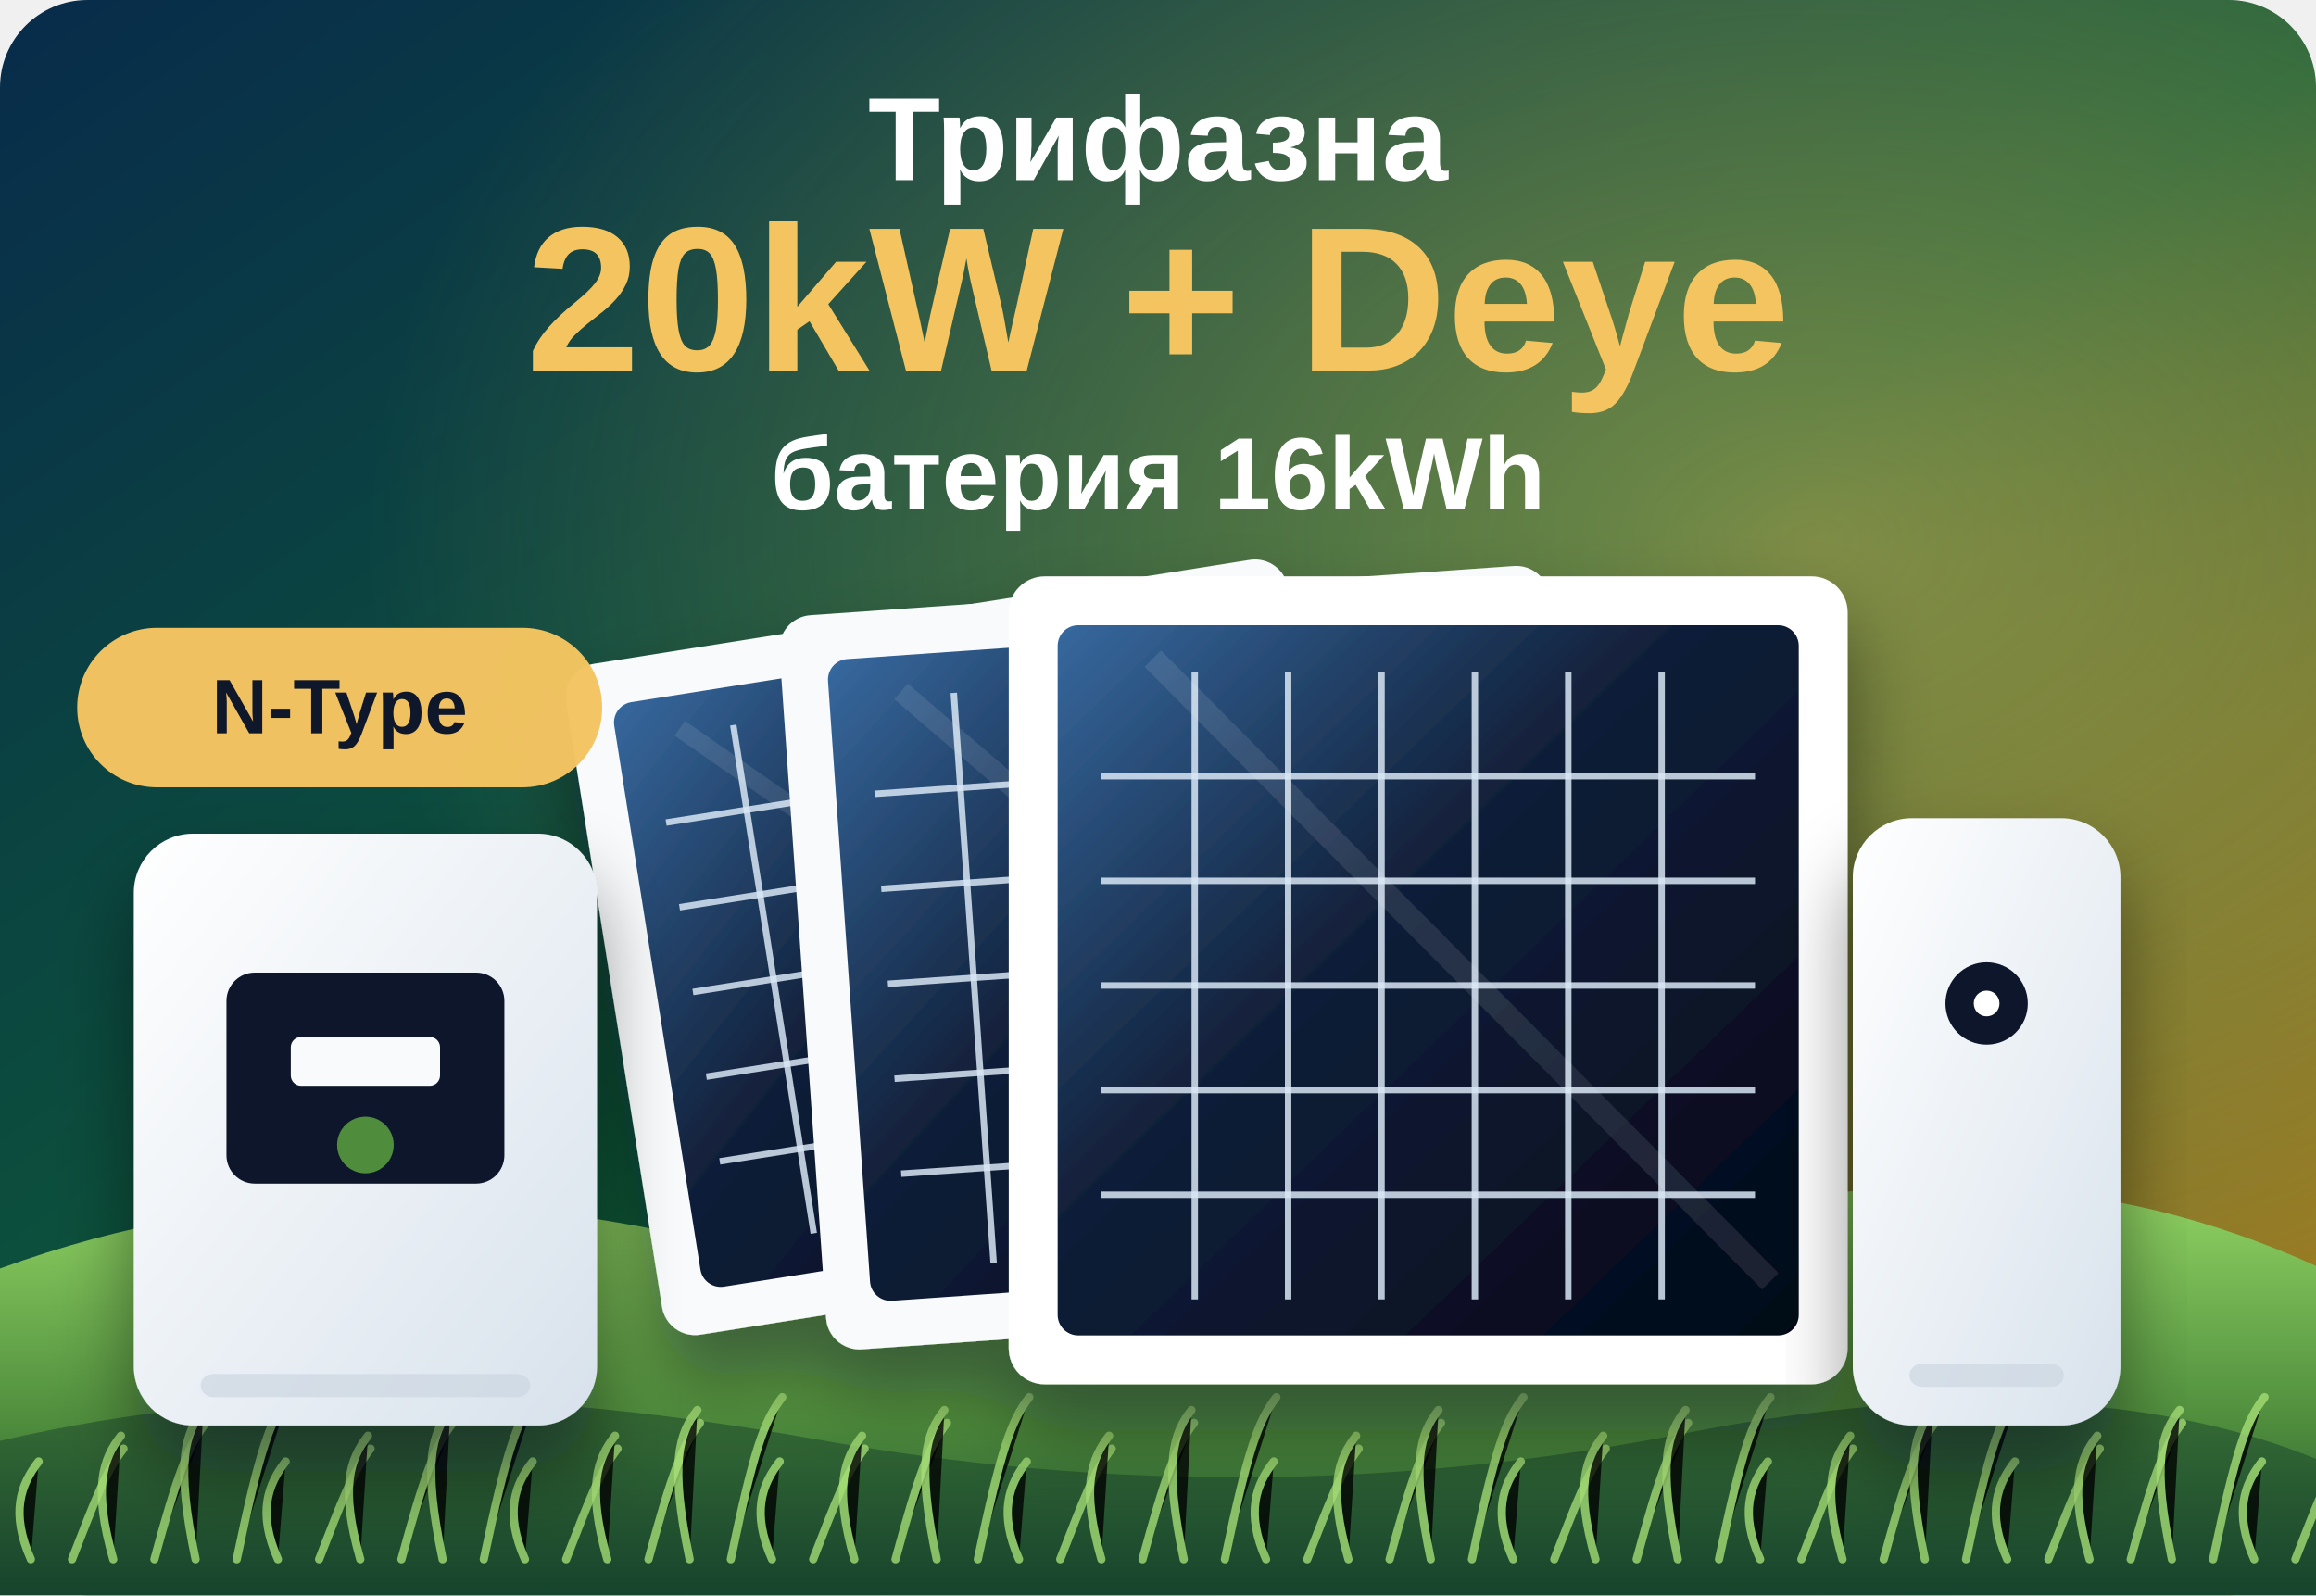
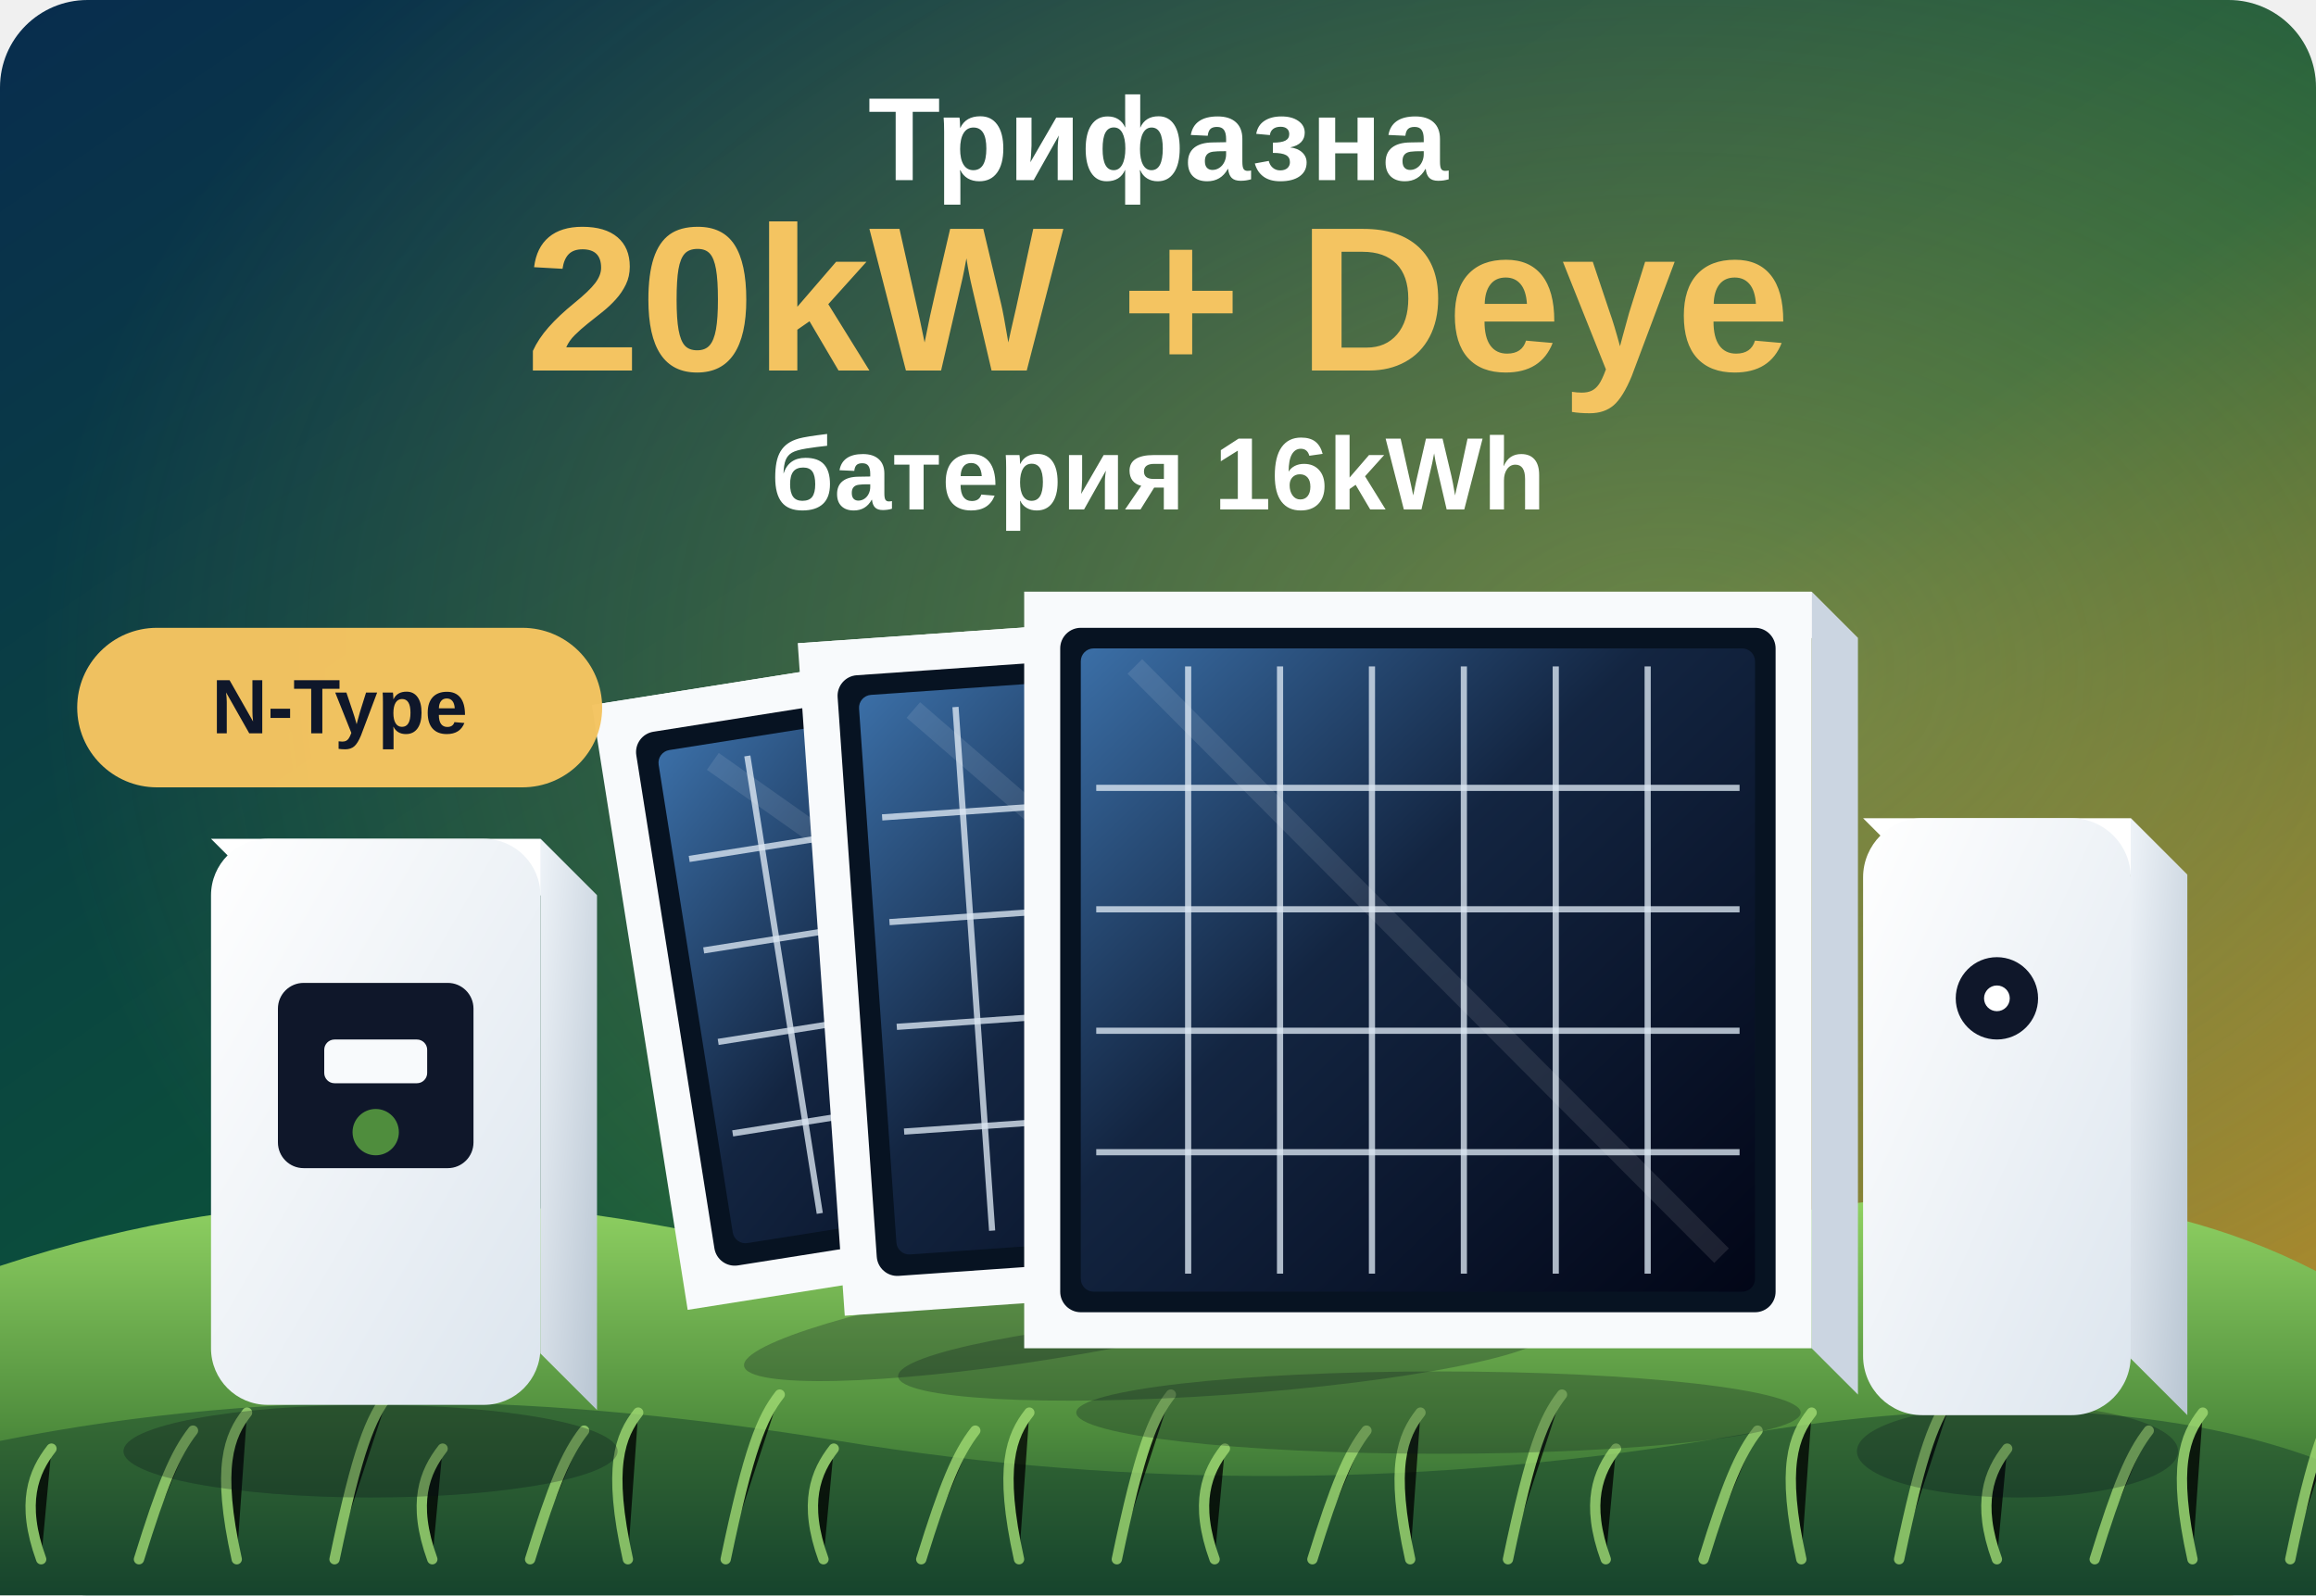
<svg xmlns="http://www.w3.org/2000/svg" width="900" height="620" viewBox="0 0 900 620" role="img" aria-label="Трифазна 20kW Deye 16kWh">
  <defs>
-     <linearGradient id="sky" x1="0" y1="0" x2="1" y2="1">
-       <stop offset="0" stop-color="#082B4B" />
-       <stop offset=".52" stop-color="#0D5A38" />
-       <stop offset="1" stop-color="#B47B18" />
+     <linearGradient id="bg" x1="0" y1="0" x2="1" y2="1">
+       <stop offset="0" stop-color="#082C4E" />
+       <stop offset=".55" stop-color="#0C5836" />
+       <stop offset="1" stop-color="#C38A22" />
    </linearGradient>
-     <radialGradient id="goldGlow" cx=".78" cy=".34" r=".62">
-       <stop offset="0" stop-color="#F7C75B" stop-opacity=".45" />
-       <stop offset="1" stop-color="#F7C75B" stop-opacity="0" />
+     <radialGradient id="warm" cx=".72" cy=".42" r=".7">
+       <stop offset="0" stop-color="#F5C45E" stop-opacity=".42" />
+       <stop offset="1" stop-color="#F5C45E" stop-opacity="0" />
    </radialGradient>
-     <linearGradient id="glass" x1="0" y1="0" x2="1" y2="1">
-       <stop offset="0" stop-color="#37699F" />
-       <stop offset=".42" stop-color="#111F38" />
+     <linearGradient id="panelGlass" x1="0" y1="0" x2="1" y2="1">
+       <stop offset="0" stop-color="#3B6FA7" />
+       <stop offset=".42" stop-color="#132541" />
      <stop offset="1" stop-color="#020617" />
    </linearGradient>
-     <linearGradient id="device" x1="0" y1="0" x2="1" y2="1">
+     <linearGradient id="deviceFront" x1="0" y1="0" x2="1" y2="1">
      <stop offset="0" stop-color="#FFFFFF" />
-       <stop offset="1" stop-color="#D8E2EC" />
+       <stop offset="1" stop-color="#DCE5EE" />
+     </linearGradient>
+     <linearGradient id="deviceSide" x1="0" y1="0" x2="1" y2="1">
+       <stop offset="0" stop-color="#EEF3F8" />
+       <stop offset="1" stop-color="#B8C5D2" />
    </linearGradient>
    <linearGradient id="grass" x1="0" y1="0" x2="0" y2="1">
      <stop offset="0" stop-color="#91D363" />
      <stop offset=".58" stop-color="#4F8D3D" />
      <stop offset="1" stop-color="#17482F" />
    </linearGradient>
-     <filter id="shadow" x="-25%" y="-25%" width="150%" height="160%">
-       <feDropShadow dx="0" dy="18" stdDeviation="15" flood-color="#020617" flood-opacity=".45" />
-     </filter>
  </defs>
-   <rect width="900" height="620" rx="34" fill="url(#sky)" />
-   <rect width="900" height="620" rx="34" fill="url(#goldGlow)" />
-   <path class="offer-grass" d="M0 493c96 -35 190 -33 300 -5 125 31 219 28 333 -7 100 -31 188 -25 267 11v128H0z" fill="url(#grass)" />
-   <path class="offer-grass" d="M0 560c103 -24 208 -20 315 -1 116 21 228 20 340 -2 102 -20 184 -15 245 10v53H0z" fill="#143F2A" opacity=".48" />
-   <path d="M12 606c-8 -18 -4 -29 3 -38" stroke="#A6DF76" stroke-width="3.2" stroke-linecap="round" opacity=".78" />
-   <path d="M28 606c9 -23 13 -34 20 -43" stroke="#A6DF76" stroke-width="3.2" stroke-linecap="round" opacity=".78" />
-   <path d="M44 606c-8 -28 -4 -39 3 -48" stroke="#A6DF76" stroke-width="3.2" stroke-linecap="round" opacity=".78" />
-   <path d="M60 606c9 -33 13 -44 20 -53" stroke="#A6DF76" stroke-width="3.2" stroke-linecap="round" opacity=".78" />
-   <path d="M76 606c-8 -38 -4 -49 3 -58" stroke="#A6DF76" stroke-width="3.2" stroke-linecap="round" opacity=".78" />
-   <path d="M92 606c9 -43 13 -54 20 -63" stroke="#A6DF76" stroke-width="3.2" stroke-linecap="round" opacity=".78" />
-   <path d="M108 606c-8 -18 -4 -29 3 -38" stroke="#A6DF76" stroke-width="3.2" stroke-linecap="round" opacity=".78" />
-   <path d="M124 606c9 -23 13 -34 20 -43" stroke="#A6DF76" stroke-width="3.2" stroke-linecap="round" opacity=".78" />
-   <path d="M140 606c-8 -28 -4 -39 3 -48" stroke="#A6DF76" stroke-width="3.2" stroke-linecap="round" opacity=".78" />
-   <path d="M156 606c9 -33 13 -44 20 -53" stroke="#A6DF76" stroke-width="3.2" stroke-linecap="round" opacity=".78" />
-   <path d="M172 606c-8 -38 -4 -49 3 -58" stroke="#A6DF76" stroke-width="3.2" stroke-linecap="round" opacity=".78" />
-   <path d="M188 606c9 -43 13 -54 20 -63" stroke="#A6DF76" stroke-width="3.2" stroke-linecap="round" opacity=".78" />
-   <path d="M204 606c-8 -18 -4 -29 3 -38" stroke="#A6DF76" stroke-width="3.2" stroke-linecap="round" opacity=".78" />
-   <path d="M220 606c9 -23 13 -34 20 -43" stroke="#A6DF76" stroke-width="3.2" stroke-linecap="round" opacity=".78" />
-   <path d="M236 606c-8 -28 -4 -39 3 -48" stroke="#A6DF76" stroke-width="3.2" stroke-linecap="round" opacity=".78" />
-   <path d="M252 606c9 -33 13 -44 20 -53" stroke="#A6DF76" stroke-width="3.2" stroke-linecap="round" opacity=".78" />
-   <path d="M268 606c-8 -38 -4 -49 3 -58" stroke="#A6DF76" stroke-width="3.2" stroke-linecap="round" opacity=".78" />
-   <path d="M284 606c9 -43 13 -54 20 -63" stroke="#A6DF76" stroke-width="3.2" stroke-linecap="round" opacity=".78" />
-   <path d="M300 606c-8 -18 -4 -29 3 -38" stroke="#A6DF76" stroke-width="3.2" stroke-linecap="round" opacity=".78" />
-   <path d="M316 606c9 -23 13 -34 20 -43" stroke="#A6DF76" stroke-width="3.2" stroke-linecap="round" opacity=".78" />
-   <path d="M332 606c-8 -28 -4 -39 3 -48" stroke="#A6DF76" stroke-width="3.2" stroke-linecap="round" opacity=".78" />
-   <path d="M348 606c9 -33 13 -44 20 -53" stroke="#A6DF76" stroke-width="3.2" stroke-linecap="round" opacity=".78" />
-   <path d="M364 606c-8 -38 -4 -49 3 -58" stroke="#A6DF76" stroke-width="3.2" stroke-linecap="round" opacity=".78" />
-   <path d="M380 606c9 -43 13 -54 20 -63" stroke="#A6DF76" stroke-width="3.2" stroke-linecap="round" opacity=".78" />
-   <path d="M396 606c-8 -18 -4 -29 3 -38" stroke="#A6DF76" stroke-width="3.2" stroke-linecap="round" opacity=".78" />
-   <path d="M412 606c9 -23 13 -34 20 -43" stroke="#A6DF76" stroke-width="3.2" stroke-linecap="round" opacity=".78" />
-   <path d="M428 606c-8 -28 -4 -39 3 -48" stroke="#A6DF76" stroke-width="3.2" stroke-linecap="round" opacity=".78" />
-   <path d="M444 606c9 -33 13 -44 20 -53" stroke="#A6DF76" stroke-width="3.2" stroke-linecap="round" opacity=".78" />
-   <path d="M460 606c-8 -38 -4 -49 3 -58" stroke="#A6DF76" stroke-width="3.2" stroke-linecap="round" opacity=".78" />
-   <path d="M476 606c9 -43 13 -54 20 -63" stroke="#A6DF76" stroke-width="3.2" stroke-linecap="round" opacity=".78" />
-   <path d="M492 606c-8 -18 -4 -29 3 -38" stroke="#A6DF76" stroke-width="3.2" stroke-linecap="round" opacity=".78" />
-   <path d="M508 606c9 -23 13 -34 20 -43" stroke="#A6DF76" stroke-width="3.2" stroke-linecap="round" opacity=".78" />
-   <path d="M524 606c-8 -28 -4 -39 3 -48" stroke="#A6DF76" stroke-width="3.2" stroke-linecap="round" opacity=".78" />
-   <path d="M540 606c9 -33 13 -44 20 -53" stroke="#A6DF76" stroke-width="3.2" stroke-linecap="round" opacity=".78" />
-   <path d="M556 606c-8 -38 -4 -49 3 -58" stroke="#A6DF76" stroke-width="3.2" stroke-linecap="round" opacity=".78" />
-   <path d="M572 606c9 -43 13 -54 20 -63" stroke="#A6DF76" stroke-width="3.2" stroke-linecap="round" opacity=".78" />
-   <path d="M588 606c-8 -18 -4 -29 3 -38" stroke="#A6DF76" stroke-width="3.2" stroke-linecap="round" opacity=".78" />
-   <path d="M604 606c9 -23 13 -34 20 -43" stroke="#A6DF76" stroke-width="3.2" stroke-linecap="round" opacity=".78" />
-   <path d="M620 606c-8 -28 -4 -39 3 -48" stroke="#A6DF76" stroke-width="3.2" stroke-linecap="round" opacity=".78" />
-   <path d="M636 606c9 -33 13 -44 20 -53" stroke="#A6DF76" stroke-width="3.2" stroke-linecap="round" opacity=".78" />
-   <path d="M652 606c-8 -38 -4 -49 3 -58" stroke="#A6DF76" stroke-width="3.2" stroke-linecap="round" opacity=".78" />
-   <path d="M668 606c9 -43 13 -54 20 -63" stroke="#A6DF76" stroke-width="3.2" stroke-linecap="round" opacity=".78" />
-   <path d="M684 606c-8 -18 -4 -29 3 -38" stroke="#A6DF76" stroke-width="3.2" stroke-linecap="round" opacity=".78" />
-   <path d="M700 606c9 -23 13 -34 20 -43" stroke="#A6DF76" stroke-width="3.2" stroke-linecap="round" opacity=".78" />
-   <path d="M716 606c-8 -28 -4 -39 3 -48" stroke="#A6DF76" stroke-width="3.2" stroke-linecap="round" opacity=".78" />
-   <path d="M732 606c9 -33 13 -44 20 -53" stroke="#A6DF76" stroke-width="3.2" stroke-linecap="round" opacity=".78" />
-   <path d="M748 606c-8 -38 -4 -49 3 -58" stroke="#A6DF76" stroke-width="3.2" stroke-linecap="round" opacity=".78" />
-   <path d="M764 606c9 -43 13 -54 20 -63" stroke="#A6DF76" stroke-width="3.2" stroke-linecap="round" opacity=".78" />
-   <path d="M780 606c-8 -18 -4 -29 3 -38" stroke="#A6DF76" stroke-width="3.2" stroke-linecap="round" opacity=".78" />
-   <path d="M796 606c9 -23 13 -34 20 -43" stroke="#A6DF76" stroke-width="3.2" stroke-linecap="round" opacity=".78" />
-   <path d="M812 606c-8 -28 -4 -39 3 -48" stroke="#A6DF76" stroke-width="3.2" stroke-linecap="round" opacity=".78" />
-   <path d="M828 606c9 -33 13 -44 20 -53" stroke="#A6DF76" stroke-width="3.2" stroke-linecap="round" opacity=".78" />
-   <path d="M844 606c-8 -38 -4 -49 3 -58" stroke="#A6DF76" stroke-width="3.2" stroke-linecap="round" opacity=".78" />
-   <path d="M860 606c9 -43 13 -54 20 -63" stroke="#A6DF76" stroke-width="3.2" stroke-linecap="round" opacity=".78" />
-   <path d="M876 606c-8 -18 -4 -29 3 -38" stroke="#A6DF76" stroke-width="3.2" stroke-linecap="round" opacity=".78" />
-   <path d="M892 606c9 -23 13 -34 20 -43" stroke="#A6DF76" stroke-width="3.2" stroke-linecap="round" opacity=".78" />
-   <path d="M908 606c-8 -28 -4 -39 3 -48" stroke="#A6DF76" stroke-width="3.2" stroke-linecap="round" opacity=".78" />
-   <path d="M924 606c9 -33 13 -44 20 -53" stroke="#A6DF76" stroke-width="3.2" stroke-linecap="round" opacity=".78" />
+   <rect width="900" height="620" rx="34" fill="url(#bg)" />
+   <rect width="900" height="620" rx="34" fill="url(#warm)" />
+   <path class="offer-grass" d="M0 492c106 -35 204 -31 310 -4 118 29 219 29 337 -5 102 -29 187 -23 253 11v126H0z" fill="url(#grass)" />
+   <path class="offer-grass" d="M0 560c110 -22 216 -18 326 0 115 19 232 18 348 -2 92 -16 169 -12 226 9v53H0z" fill="#143F2A" opacity=".48" />
+   <path d="M16 606c-8 -22 -3 -34 4 -43" stroke="#A6DF76" stroke-width="4" stroke-linecap="round" opacity=".76" />
+   <path d="M54 606c9 -29 14 -41 21 -50" stroke="#A6DF76" stroke-width="4" stroke-linecap="round" opacity=".76" />
+   <path d="M92 606c-8 -36 -3 -48 4 -57" stroke="#A6DF76" stroke-width="4" stroke-linecap="round" opacity=".76" />
+   <path d="M130 606c9 -43 14 -55 21 -64" stroke="#A6DF76" stroke-width="4" stroke-linecap="round" opacity=".76" />
+   <path d="M168 606c-8 -22 -3 -34 4 -43" stroke="#A6DF76" stroke-width="4" stroke-linecap="round" opacity=".76" />
+   <path d="M206 606c9 -29 14 -41 21 -50" stroke="#A6DF76" stroke-width="4" stroke-linecap="round" opacity=".76" />
+   <path d="M244 606c-8 -36 -3 -48 4 -57" stroke="#A6DF76" stroke-width="4" stroke-linecap="round" opacity=".76" />
+   <path d="M282 606c9 -43 14 -55 21 -64" stroke="#A6DF76" stroke-width="4" stroke-linecap="round" opacity=".76" />
+   <path d="M320 606c-8 -22 -3 -34 4 -43" stroke="#A6DF76" stroke-width="4" stroke-linecap="round" opacity=".76" />
+   <path d="M358 606c9 -29 14 -41 21 -50" stroke="#A6DF76" stroke-width="4" stroke-linecap="round" opacity=".76" />
+   <path d="M396 606c-8 -36 -3 -48 4 -57" stroke="#A6DF76" stroke-width="4" stroke-linecap="round" opacity=".76" />
+   <path d="M434 606c9 -43 14 -55 21 -64" stroke="#A6DF76" stroke-width="4" stroke-linecap="round" opacity=".76" />
+   <path d="M472 606c-8 -22 -3 -34 4 -43" stroke="#A6DF76" stroke-width="4" stroke-linecap="round" opacity=".76" />
+   <path d="M510 606c9 -29 14 -41 21 -50" stroke="#A6DF76" stroke-width="4" stroke-linecap="round" opacity=".76" />
+   <path d="M548 606c-8 -36 -3 -48 4 -57" stroke="#A6DF76" stroke-width="4" stroke-linecap="round" opacity=".76" />
+   <path d="M586 606c9 -43 14 -55 21 -64" stroke="#A6DF76" stroke-width="4" stroke-linecap="round" opacity=".76" />
+   <path d="M624 606c-8 -22 -3 -34 4 -43" stroke="#A6DF76" stroke-width="4" stroke-linecap="round" opacity=".76" />
+   <path d="M662 606c9 -29 14 -41 21 -50" stroke="#A6DF76" stroke-width="4" stroke-linecap="round" opacity=".76" />
+   <path d="M700 606c-8 -36 -3 -48 4 -57" stroke="#A6DF76" stroke-width="4" stroke-linecap="round" opacity=".76" />
+   <path d="M738 606c9 -43 14 -55 21 -64" stroke="#A6DF76" stroke-width="4" stroke-linecap="round" opacity=".76" />
+   <path d="M776 606c-8 -22 -3 -34 4 -43" stroke="#A6DF76" stroke-width="4" stroke-linecap="round" opacity=".76" />
+   <path d="M814 606c9 -29 14 -41 21 -50" stroke="#A6DF76" stroke-width="4" stroke-linecap="round" opacity=".76" />
+   <path d="M852 606c-8 -36 -3 -48 4 -57" stroke="#A6DF76" stroke-width="4" stroke-linecap="round" opacity=".76" />
+   <path d="M890 606c9 -43 14 -55 21 -64" stroke="#A6DF76" stroke-width="4" stroke-linecap="round" opacity=".76" />
  <g font-family="Arial, sans-serif" text-anchor="middle">
    <text x="450" y="70" font-size="46" font-weight="900" fill="#FFFFFF">Трифазна</text>
    <text x="450" y="144" font-size="80" font-weight="900" fill="#F4C461">20kW + Deye</text>
    <text x="450" y="198" font-size="40" font-weight="900" fill="#FFFFFF">батерия 16kWh</text>
  </g>
-   <g class="solar-module" filter="url(#shadow)">
-     <g transform="translate(218 260) rotate(-9)">
-       <rect width="284" height="264" rx="13" fill="#F8FAFC" />
-       <rect x="17" y="17" width="250" height="230" rx="8" fill="url(#glass)" />
-       <line x1="62.714" y1="32" x2="62.714" y2="232" stroke="#D9E7F5" stroke-width="2.5" opacity=".84" />
-       <line x1="94.429" y1="32" x2="94.429" y2="232" stroke="#D9E7F5" stroke-width="2.5" opacity=".84" />
-       <line x1="126.143" y1="32" x2="126.143" y2="232" stroke="#D9E7F5" stroke-width="2.5" opacity=".84" />
-       <line x1="157.857" y1="32" x2="157.857" y2="232" stroke="#D9E7F5" stroke-width="2.5" opacity=".84" />
-       <line x1="189.571" y1="32" x2="189.571" y2="232" stroke="#D9E7F5" stroke-width="2.5" opacity=".84" />
-       <line x1="221.286" y1="32" x2="221.286" y2="232" stroke="#D9E7F5" stroke-width="2.5" opacity=".84" />
-       <line x1="31" y1="65.333" x2="253" y2="65.333" stroke="#D9E7F5" stroke-width="2.5" opacity=".84" />
-       <line x1="31" y1="98.667" x2="253" y2="98.667" stroke="#D9E7F5" stroke-width="2.5" opacity=".84" />
-       <line x1="31" y1="132" x2="253" y2="132" stroke="#D9E7F5" stroke-width="2.5" opacity=".84" />
-       <line x1="31" y1="165.333" x2="253" y2="165.333" stroke="#D9E7F5" stroke-width="2.5" opacity=".84" />
-       <line x1="31" y1="198.667" x2="253" y2="198.667" stroke="#D9E7F5" stroke-width="2.5" opacity=".84" />
-       <path d="M42 30L248 228" stroke="#FFFFFF" stroke-width="7" opacity=".1" />
+   <g class="solar-module">
+     <g class="panel-3d" transform="translate(230 274) rotate(-9)">
+       <ellipse cx="136" cy="263" rx="117.76" ry="16" fill="#020617" opacity=".24" />
+       <polygon points="18,18 274,18 256,0 0,0" fill="#FFFFFF" />
+       <polygon points="256,0 274,18 274,256 256,238" fill="#CBD5E1" />
+       <polygon points="0,0 256,0 256,238 0,238" fill="#F8FAFC" />
+       <rect x="14" y="14" width="228" height="210" rx="8" fill="#071322" />
+       <rect x="22" y="22" width="212" height="194" rx="5" fill="url(#panelGlass)" />
+       <line x1="56.571" y1="29" x2="56.571" y2="209" stroke="#DCE8F4" stroke-width="2.4" opacity=".78" />
+       <line x1="85.143" y1="29" x2="85.143" y2="209" stroke="#DCE8F4" stroke-width="2.4" opacity=".78" />
+       <line x1="113.714" y1="29" x2="113.714" y2="209" stroke="#DCE8F4" stroke-width="2.4" opacity=".78" />
+       <line x1="142.286" y1="29" x2="142.286" y2="209" stroke="#DCE8F4" stroke-width="2.4" opacity=".78" />
+       <line x1="170.857" y1="29" x2="170.857" y2="209" stroke="#DCE8F4" stroke-width="2.4" opacity=".78" />
+       <line x1="199.429" y1="29" x2="199.429" y2="209" stroke="#DCE8F4" stroke-width="2.4" opacity=".78" />
+       <line x1="28" y1="65" x2="228" y2="65" stroke="#DCE8F4" stroke-width="2.4" opacity=".78" />
+       <line x1="28" y1="101" x2="228" y2="101" stroke="#DCE8F4" stroke-width="2.4" opacity=".78" />
+       <line x1="28" y1="137" x2="228" y2="137" stroke="#DCE8F4" stroke-width="2.4" opacity=".78" />
+       <line x1="28" y1="173" x2="228" y2="173" stroke="#DCE8F4" stroke-width="2.4" opacity=".78" />
+       <path d="M43 29L221 202" stroke="#FFFFFF" stroke-width="8" opacity=".1" />
    </g>
-     <g transform="translate(302 240) rotate(-4)">
-       <rect width="300" height="286" rx="13" fill="#F8FAFC" />
-       <rect x="18" y="18" width="264" height="250" rx="8" fill="url(#glass)" />
-       <line x1="66.429" y1="34" x2="66.429" y2="256" stroke="#D9E7F5" stroke-width="2.5" opacity=".84" />
-       <line x1="99.857" y1="34" x2="99.857" y2="256" stroke="#D9E7F5" stroke-width="2.5" opacity=".84" />
-       <line x1="133.286" y1="34" x2="133.286" y2="256" stroke="#D9E7F5" stroke-width="2.5" opacity=".84" />
-       <line x1="166.714" y1="34" x2="166.714" y2="256" stroke="#D9E7F5" stroke-width="2.5" opacity=".84" />
-       <line x1="200.143" y1="34" x2="200.143" y2="256" stroke="#D9E7F5" stroke-width="2.5" opacity=".84" />
-       <line x1="233.571" y1="34" x2="233.571" y2="256" stroke="#D9E7F5" stroke-width="2.5" opacity=".84" />
-       <line x1="33" y1="71" x2="267" y2="71" stroke="#D9E7F5" stroke-width="2.5" opacity=".84" />
-       <line x1="33" y1="108" x2="267" y2="108" stroke="#D9E7F5" stroke-width="2.5" opacity=".84" />
-       <line x1="33" y1="145" x2="267" y2="145" stroke="#D9E7F5" stroke-width="2.5" opacity=".84" />
-       <line x1="33" y1="182" x2="267" y2="182" stroke="#D9E7F5" stroke-width="2.5" opacity=".84" />
-       <line x1="33" y1="219" x2="267" y2="219" stroke="#D9E7F5" stroke-width="2.5" opacity=".84" />
-       <path d="M46 32L263 246" stroke="#FFFFFF" stroke-width="8" opacity=".1" />
+     <g class="panel-3d" transform="translate(310 250) rotate(-4)">
+       <ellipse cx="146" cy="287" rx="126.96" ry="16" fill="#020617" opacity=".24" />
+       <polygon points="18,18 294,18 276,0 0,0" fill="#FFFFFF" />
+       <polygon points="276,0 294,18 294,280 276,262" fill="#CBD5E1" />
+       <polygon points="0,0 276,0 276,262 0,262" fill="#F8FAFC" />
+       <rect x="14" y="14" width="248" height="234" rx="8" fill="#071322" />
+       <rect x="22" y="22" width="232" height="218" rx="5" fill="url(#panelGlass)" />
+       <line x1="59.429" y1="29" x2="59.429" y2="233" stroke="#DCE8F4" stroke-width="2.4" opacity=".78" />
+       <line x1="90.857" y1="29" x2="90.857" y2="233" stroke="#DCE8F4" stroke-width="2.4" opacity=".78" />
+       <line x1="122.286" y1="29" x2="122.286" y2="233" stroke="#DCE8F4" stroke-width="2.4" opacity=".78" />
+       <line x1="153.714" y1="29" x2="153.714" y2="233" stroke="#DCE8F4" stroke-width="2.4" opacity=".78" />
+       <line x1="185.143" y1="29" x2="185.143" y2="233" stroke="#DCE8F4" stroke-width="2.4" opacity=".78" />
+       <line x1="216.571" y1="29" x2="216.571" y2="233" stroke="#DCE8F4" stroke-width="2.4" opacity=".78" />
+       <line x1="28" y1="69.8" x2="248" y2="69.8" stroke="#DCE8F4" stroke-width="2.4" opacity=".78" />
+       <line x1="28" y1="110.6" x2="248" y2="110.6" stroke="#DCE8F4" stroke-width="2.4" opacity=".78" />
+       <line x1="28" y1="151.4" x2="248" y2="151.4" stroke="#DCE8F4" stroke-width="2.4" opacity=".78" />
+       <line x1="28" y1="192.2" x2="248" y2="192.2" stroke="#DCE8F4" stroke-width="2.4" opacity=".78" />
+       <path d="M43 29L241 226" stroke="#FFFFFF" stroke-width="8" opacity=".1" />
    </g>
-     <g transform="translate(392 224)">
-       <rect width="326" height="314" rx="14" fill="#FFFFFF" />
-       <rect x="19" y="19" width="288" height="276" rx="8" fill="url(#glass)" />
-       <line x1="72.286" y1="37" x2="72.286" y2="281" stroke="#D9E7F5" stroke-width="2.5" opacity=".84" />
-       <line x1="108.571" y1="37" x2="108.571" y2="281" stroke="#D9E7F5" stroke-width="2.5" opacity=".84" />
-       <line x1="144.857" y1="37" x2="144.857" y2="281" stroke="#D9E7F5" stroke-width="2.5" opacity=".84" />
-       <line x1="181.143" y1="37" x2="181.143" y2="281" stroke="#D9E7F5" stroke-width="2.5" opacity=".84" />
-       <line x1="217.429" y1="37" x2="217.429" y2="281" stroke="#D9E7F5" stroke-width="2.5" opacity=".84" />
-       <line x1="253.714" y1="37" x2="253.714" y2="281" stroke="#D9E7F5" stroke-width="2.5" opacity=".84" />
-       <line x1="36" y1="77.667" x2="290" y2="77.667" stroke="#D9E7F5" stroke-width="2.5" opacity=".84" />
-       <line x1="36" y1="118.333" x2="290" y2="118.333" stroke="#D9E7F5" stroke-width="2.5" opacity=".84" />
-       <line x1="36" y1="159" x2="290" y2="159" stroke="#D9E7F5" stroke-width="2.5" opacity=".84" />
-       <line x1="36" y1="199.667" x2="290" y2="199.667" stroke="#D9E7F5" stroke-width="2.5" opacity=".84" />
-       <line x1="36" y1="240.333" x2="290" y2="240.333" stroke="#D9E7F5" stroke-width="2.5" opacity=".84" />
-       <path d="M56 32L296 274" stroke="#FFFFFF" stroke-width="9" opacity=".1" />
+     <g class="panel-3d" transform="translate(398 230) rotate(0)">
+       <ellipse cx="161" cy="319" rx="140.76" ry="16" fill="#020617" opacity=".24" />
+       <polygon points="18,18 324,18 306,0 0,0" fill="#FFFFFF" />
+       <polygon points="306,0 324,18 324,312 306,294" fill="#CBD5E1" />
+       <polygon points="0,0 306,0 306,294 0,294" fill="#F8FAFC" />
+       <rect x="14" y="14" width="278" height="266" rx="8" fill="#071322" />
+       <rect x="22" y="22" width="262" height="250" rx="5" fill="url(#panelGlass)" />
+       <line x1="63.714" y1="29" x2="63.714" y2="265" stroke="#DCE8F4" stroke-width="2.4" opacity=".78" />
+       <line x1="99.429" y1="29" x2="99.429" y2="265" stroke="#DCE8F4" stroke-width="2.4" opacity=".78" />
+       <line x1="135.143" y1="29" x2="135.143" y2="265" stroke="#DCE8F4" stroke-width="2.4" opacity=".78" />
+       <line x1="170.857" y1="29" x2="170.857" y2="265" stroke="#DCE8F4" stroke-width="2.4" opacity=".78" />
+       <line x1="206.571" y1="29" x2="206.571" y2="265" stroke="#DCE8F4" stroke-width="2.4" opacity=".78" />
+       <line x1="242.286" y1="29" x2="242.286" y2="265" stroke="#DCE8F4" stroke-width="2.4" opacity=".78" />
+       <line x1="28" y1="76.2" x2="278" y2="76.2" stroke="#DCE8F4" stroke-width="2.4" opacity=".78" />
+       <line x1="28" y1="123.4" x2="278" y2="123.4" stroke="#DCE8F4" stroke-width="2.4" opacity=".78" />
+       <line x1="28" y1="170.6" x2="278" y2="170.6" stroke="#DCE8F4" stroke-width="2.4" opacity=".78" />
+       <line x1="28" y1="217.8" x2="278" y2="217.8" stroke="#DCE8F4" stroke-width="2.4" opacity=".78" />
+       <path d="M43 29L271 258" stroke="#FFFFFF" stroke-width="8" opacity=".1" />
    </g>
  </g>
-   <g class="hero-product" filter="url(#shadow)">
-     <rect x="52" y="324" width="180" height="230" rx="23" fill="url(#device)" />
-     <rect x="88" y="378" width="108" height="82" rx="11" fill="#0F172A" />
-     <rect x="113" y="403" width="58" height="19" rx="4" fill="#F8FAFC" />
-     <circle cx="142" cy="445" r="11" fill="#4F8D3D" />
-     <rect x="78" y="534" width="128" height="9" rx="5" fill="#CBD5E1" opacity=".65" />
+   <g class="hero-product">
+     <g class="inverter-3d">
+       <ellipse cx="144" cy="564" rx="96" ry="18" fill="#020617" opacity=".26" />
+       <polygon points="82,326 210,326 232,348 104,348" fill="#FFFFFF" />
+       <polygon points="210,326 232,348 232,548 210,526" fill="url(#deviceSide)" />
+       <rect x="82" y="326" width="128" height="220" rx="22" fill="url(#deviceFront)" />
+       <rect x="108" y="382" width="76" height="72" rx="10" fill="#0F172A" />
+       <rect x="126" y="404" width="40" height="17" rx="4" fill="#F8FAFC" />
+       <circle cx="146" cy="440" r="9" fill="#4F8D3D" />
+     </g>
  </g>
-   <g class="hero-product" filter="url(#shadow)">
-     <rect x="720" y="318" width="104" height="236" rx="23" fill="url(#device)" />
-     <circle cx="772" cy="390" r="16" fill="#0F172A" />
-     <circle cx="772" cy="390" r="5" fill="#FFFFFF" />
-     <rect x="742" y="530" width="60" height="9" rx="5" fill="#CBD5E1" opacity=".65" />
+   <g class="hero-product">
+     <g class="battery-3d">
+       <ellipse cx="784" cy="564" rx="62.4" ry="18" fill="#020617" opacity=".24" />
+       <polygon points="724,318 828,318 850,340 746,340" fill="#FFFFFF" />
+       <polygon points="828,318 850,340 850,550 828,528" fill="url(#deviceSide)" />
+       <rect x="724" y="318" width="104" height="232" rx="23" fill="url(#deviceFront)" />
+       <circle cx="776" cy="388" r="16" fill="#0F172A" />
+       <circle cx="776" cy="388" r="5" fill="#FFFFFF" />
+     </g>
  </g>
  <g transform="translate(30 244)">
    <rect width="204" height="62" rx="31" fill="#F4C461" opacity=".98" />
    <text x="102" y="41" text-anchor="middle" font-family="Arial, sans-serif" font-size="30" font-weight="900" fill="#0F172A">N-Type</text>
  </g>
</svg>
